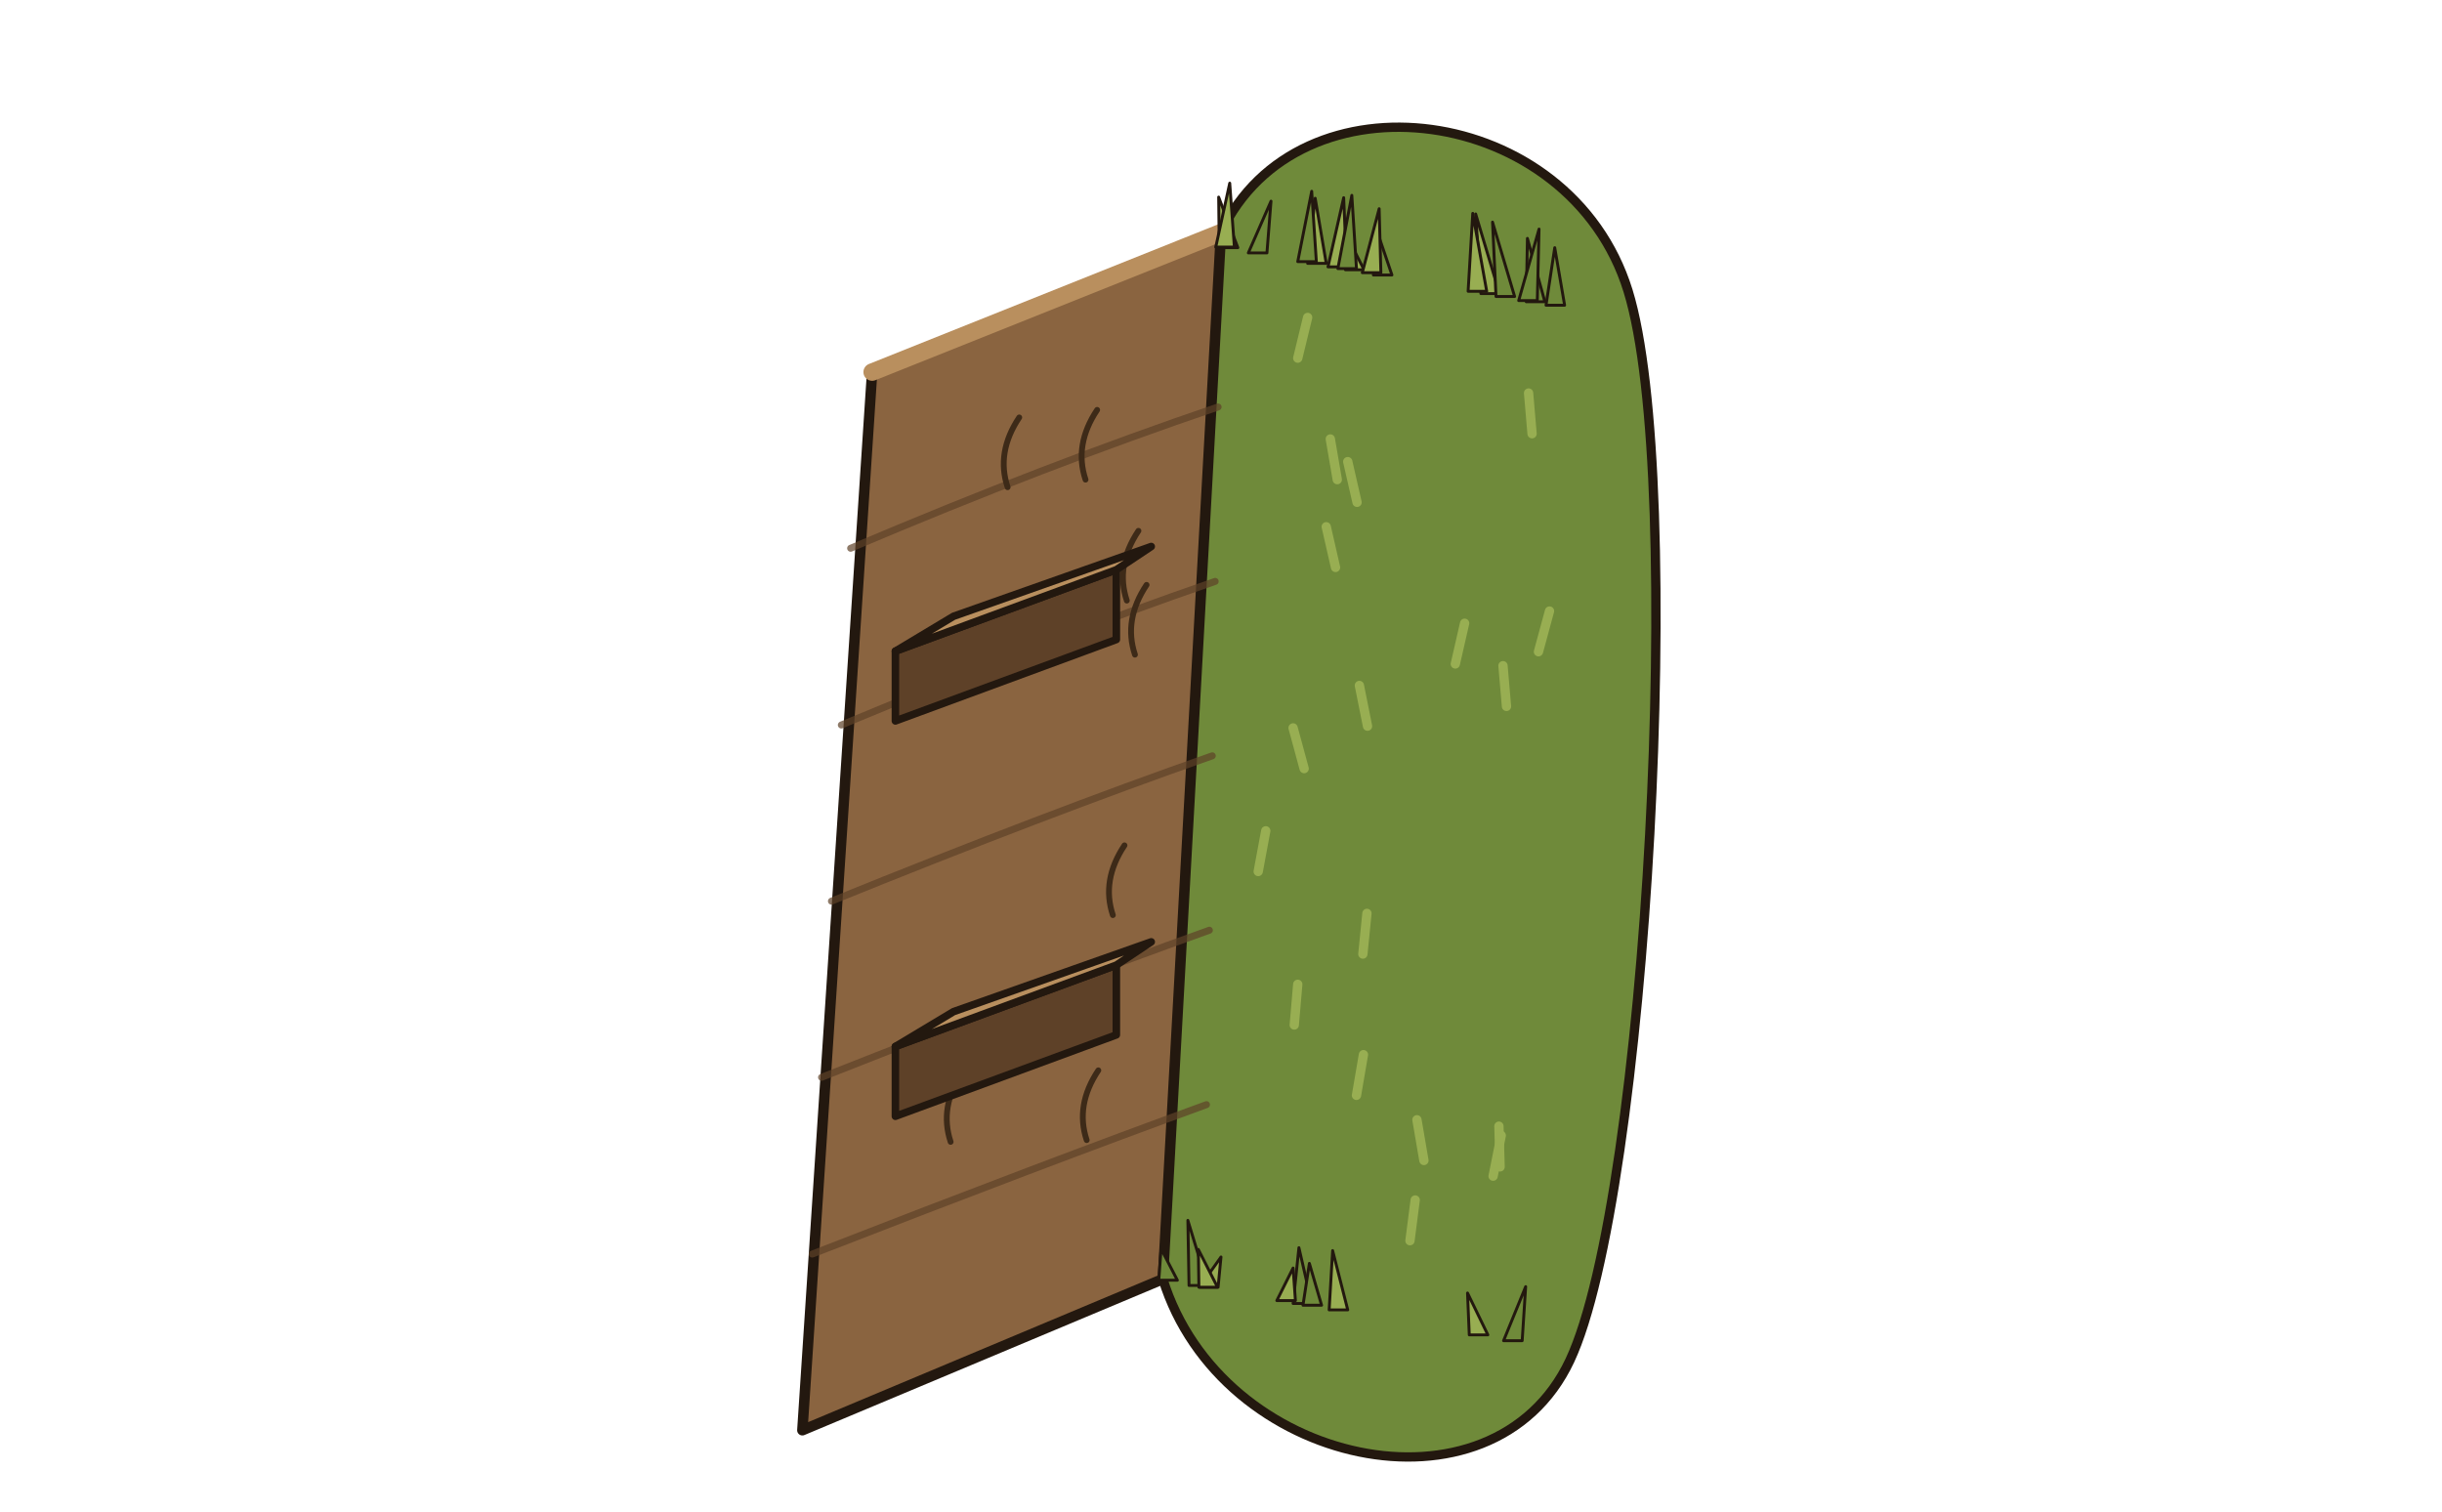
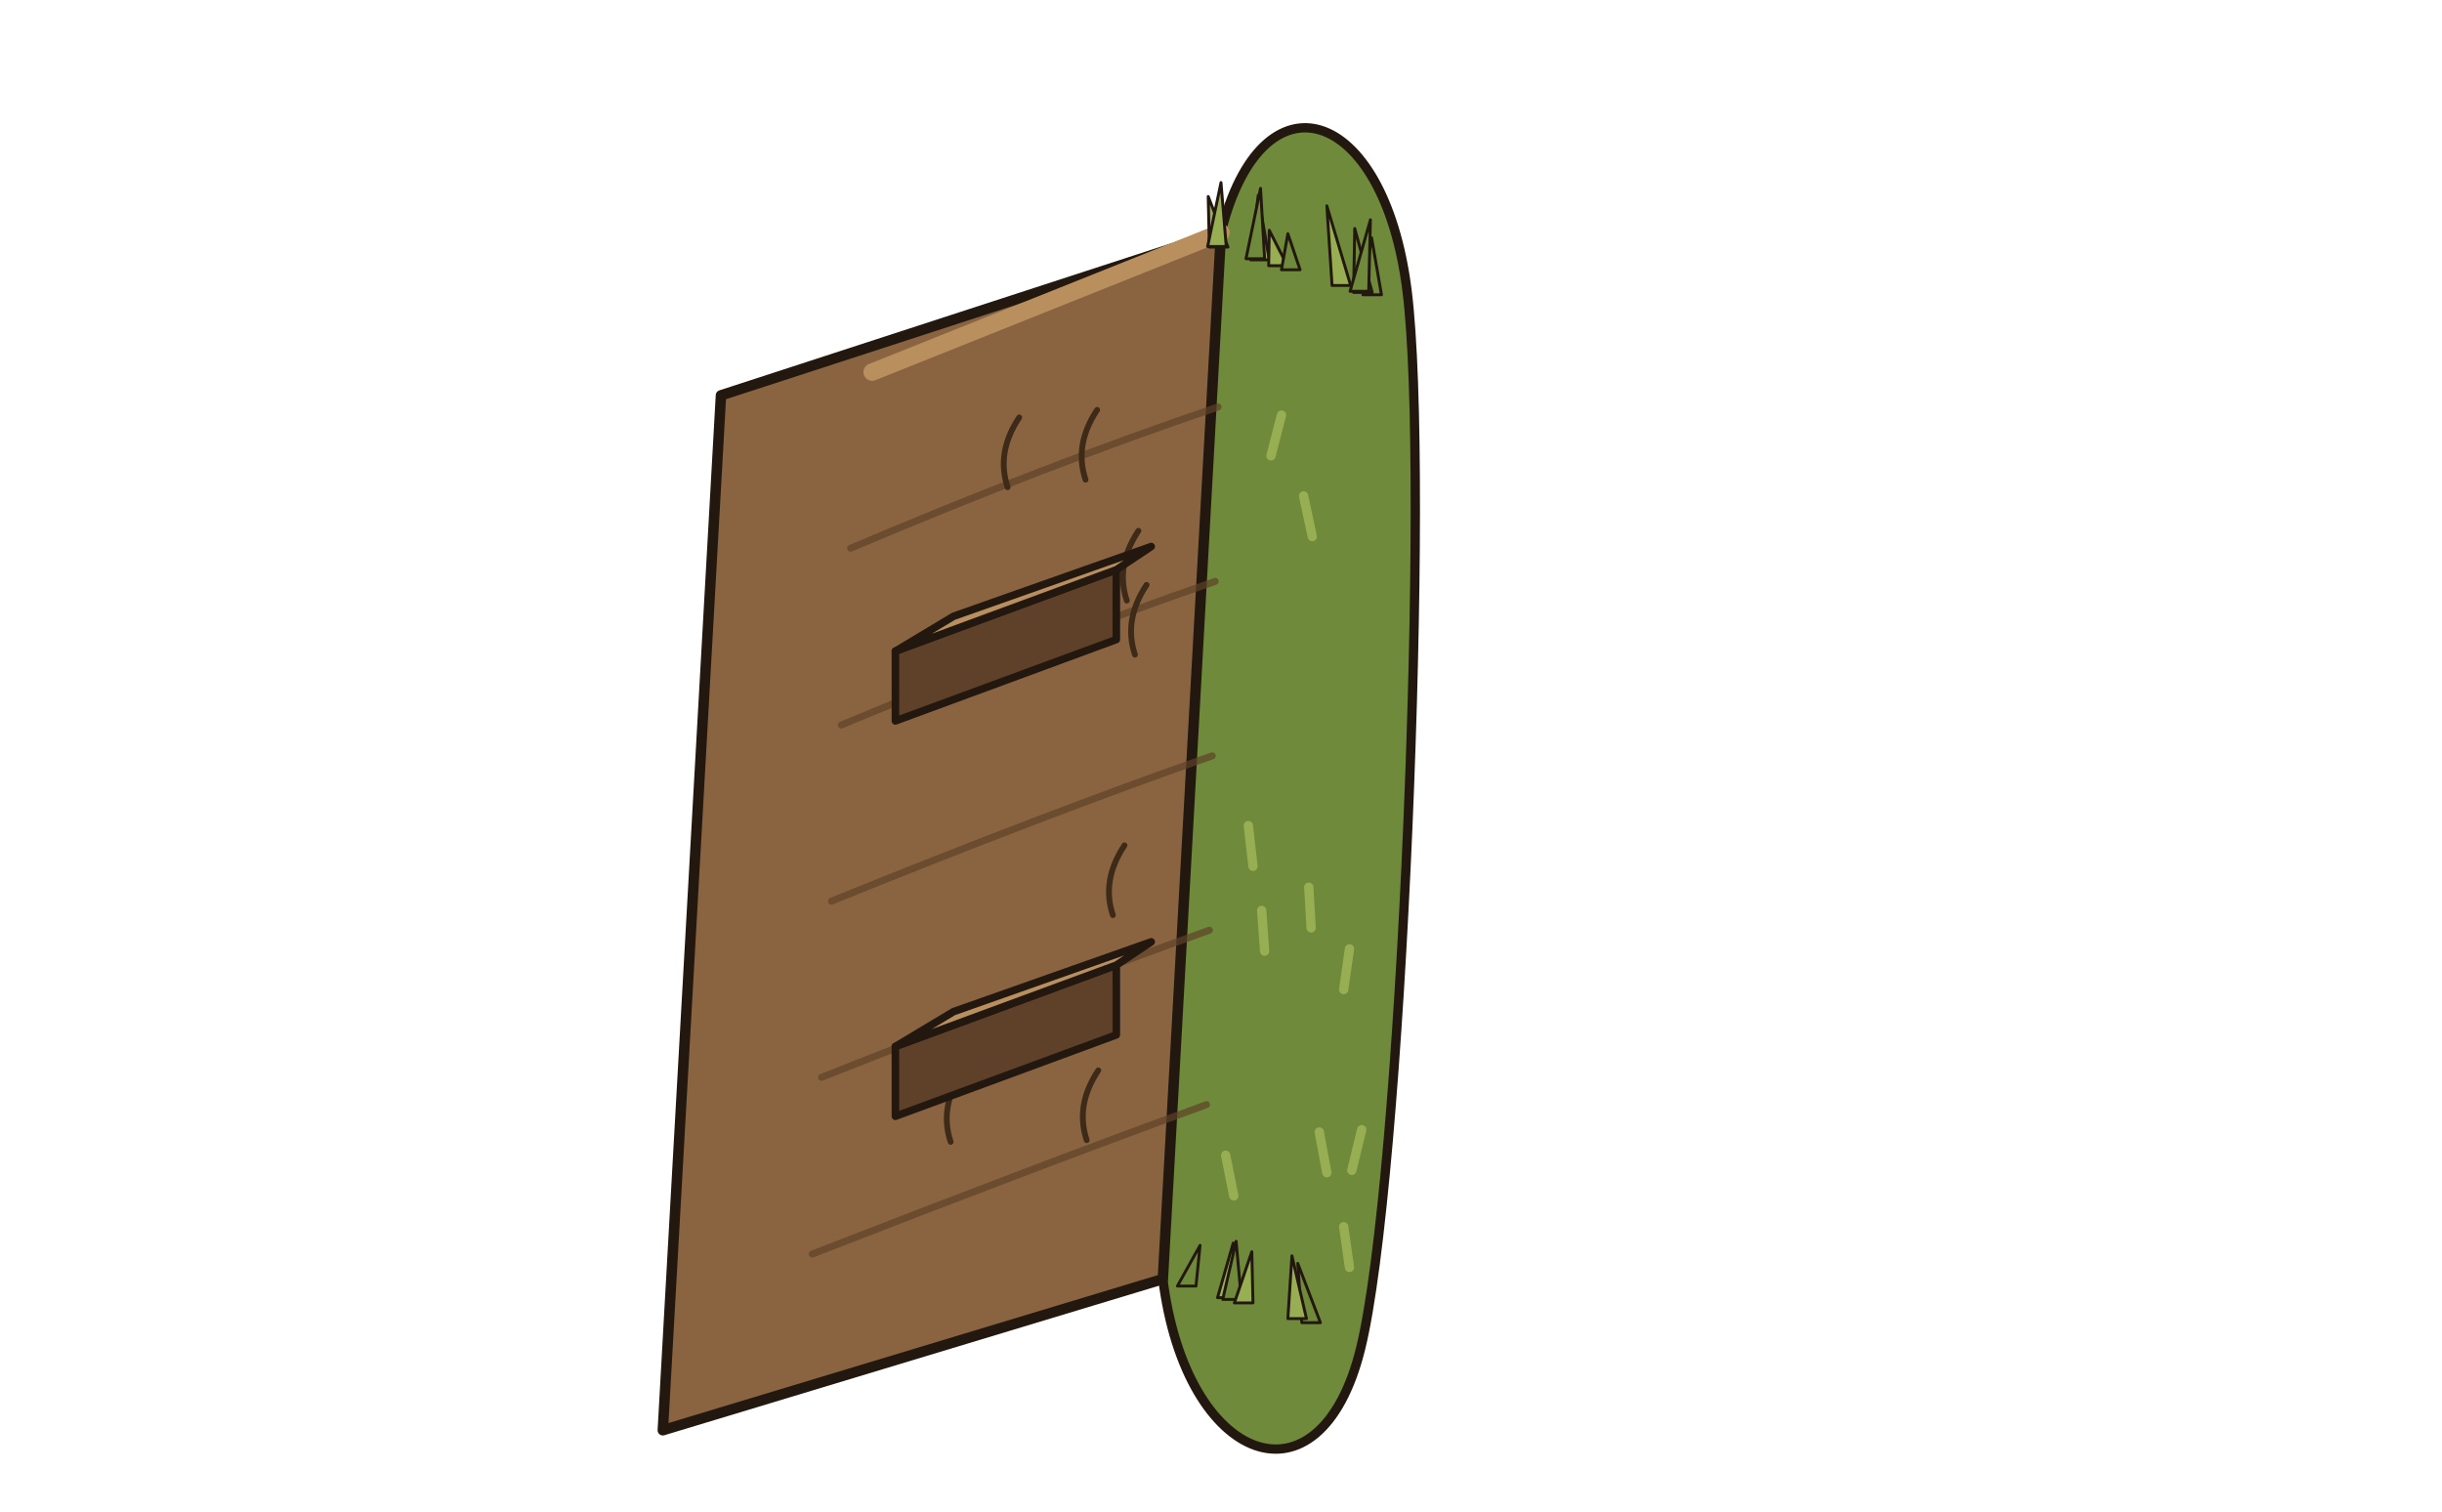
<svg xmlns="http://www.w3.org/2000/svg" width="420" height="260" viewBox="0 0 420 260">
  <g transform="translate(100 20)" stroke-linejoin="round" stroke-linecap="round">
-     <path d="M 180 30 C 170 -2.3 123.3 -8.3 110 20 C 96.7 48.3 90 167.7 100 200 C 110 232.3 156.7 242.3 170 214 C 183.3 185.7 190 62.3 180 30 Z" fill="#6f8a3a" stroke="#23180f" stroke-width="1.6" />
-     <path d="M 110 20 L 50 44 L 38 226 L 100 200 Z" fill="#8a6440" stroke="#23180f" stroke-width="1.8" />
+     <path d="M 142 30 C 138 -2 117 -8.3 110 20 C 103 48.3 96 168 100 200 C 104 232 127 240.3 134 212 C 141 183.7 146 62 142 30 Z" fill="#6f8a3a" stroke="#23180f" stroke-width="1.6" />
+     <path d="M 110 20 L 24 48 L 14 226 L 100 200 Z" fill="#8a6440" stroke="#23180f" stroke-width="1.8" />
    <path d="M 109.5 50 Q 80 60 46.3 74.3" fill="none" stroke="#5e4128" stroke-width="1.2" opacity="0.7" />
    <path d="M 109 80 Q 80 90 44.7 104.7" fill="none" stroke="#5e4128" stroke-width="1.2" opacity="0.7" />
    <path d="M 108.5 110 Q 80 120 43 135" fill="none" stroke="#5e4128" stroke-width="1.2" opacity="0.7" />
    <path d="M 108 140 Q 80 150 41.3 165.3" fill="none" stroke="#5e4128" stroke-width="1.2" opacity="0.7" />
    <path d="M 107.5 170 Q 80 180 39.7 195.7" fill="none" stroke="#5e4128" stroke-width="1.2" opacity="0.7" />
    <path d="M 95.8 71.3 q -4 6 -2 12" fill="none" stroke="#3d2a18" stroke-width="1" />
    <path d="M 97.2 80.6 q -4 6 -2 12" fill="none" stroke="#3d2a18" stroke-width="1" />
    <path d="M 88.7 50.5 q -4 6 -2 12" fill="none" stroke="#3d2a18" stroke-width="1" />
    <path d="M 65.5 164.4 q -4 6 -2 12" fill="none" stroke="#3d2a18" stroke-width="1" />
    <path d="M 88.9 164.1 q -4 6 -2 12" fill="none" stroke="#3d2a18" stroke-width="1" />
    <path d="M 93.4 125.4 q -4 6 -2 12" fill="none" stroke="#3d2a18" stroke-width="1" />
    <path d="M 75.3 51.8 q -4 6 -2 12" fill="none" stroke="#3d2a18" stroke-width="1" />
    <path d="M 110 20 L 50 44" stroke="#b98f5e" stroke-width="3" />
    <path d="M 92 78 L 54 92 L 54 104 L 92 90 Z" fill="#5e4128" stroke="#23180f" stroke-width="1.3" />
    <path d="M 92 78 L 54 92 L 64 86 L 98 74 Z" fill="#b98f5e" stroke="#23180f" stroke-width="1.3" />
    <path d="M 92 146 L 54 160 L 54 172 L 92 158 Z" fill="#5e4128" stroke="#23180f" stroke-width="1.3" />
    <path d="M 92 146 L 54 160 L 64 154 L 98 142 Z" fill="#b98f5e" stroke="#23180f" stroke-width="1.3" />
-     <path d="M 165.9 32.5 L 167.4 22.6 L 169.1 32.5 Z" fill="#6f8a3a" stroke="#23180f" stroke-width="0.5" />
-     <path d="M 124.9 25.3 L 126.2 14.1 L 128.1 25.3 Z" fill="#98ae52" stroke="#23180f" stroke-width="0.5" />
-     <path d="M 162.5 31.9 L 162.7 21 L 165.7 31.9 Z" fill="#6f8a3a" stroke="#23180f" stroke-width="0.5" />
-     <path d="M 131.4 26.4 L 131.5 20.3 L 134.6 26.4 Z" fill="#98ae52" stroke="#23180f" stroke-width="0.5" />
-     <path d="M 161.2 31.7 L 164.7 19.4 L 164.4 31.7 Z" fill="#6f8a3a" stroke="#23180f" stroke-width="0.5" />
-     <path d="M 109.7 22.6 L 109.6 13.9 L 112.9 22.6 Z" fill="#98ae52" stroke="#23180f" stroke-width="0.5" />
-     <path d="M 136.2 27.3 L 137.3 21.1 L 139.4 27.3 Z" fill="#6f8a3a" stroke="#23180f" stroke-width="0.5" />
-     <path d="M 154.7 30.5 L 153.8 16.8 L 157.9 30.5 Z" fill="#98ae52" stroke="#23180f" stroke-width="0.5" />
-     <path d="M 123.2 25 L 125.6 12.9 L 126.4 25 Z" fill="#6f8a3a" stroke="#23180f" stroke-width="0.5" />
-     <path d="M 109.1 22.5 L 111.5 11.5 L 112.3 22.5 Z" fill="#98ae52" stroke="#23180f" stroke-width="0.5" />
-     <path d="M 114.7 23.5 L 118.6 14.6 L 117.9 23.5 Z" fill="#6f8a3a" stroke="#23180f" stroke-width="0.5" />
-     <path d="M 128.4 25.9 L 131.1 14 L 131.6 25.9 Z" fill="#98ae52" stroke="#23180f" stroke-width="0.5" />
-     <path d="M 130.1 26.2 L 132.5 13.6 L 133.3 26.2 Z" fill="#6f8a3a" stroke="#23180f" stroke-width="0.5" />
-     <path d="M 134.3 26.9 L 137.2 15.9 L 137.5 26.9 Z" fill="#98ae52" stroke="#23180f" stroke-width="0.5" />
-     <path d="M 157.3 31 L 156.7 18.2 L 160.5 31 Z" fill="#6f8a3a" stroke="#23180f" stroke-width="0.5" />
-     <path d="M 152.5 30.1 L 153.3 16.7 L 155.7 30.1 Z" fill="#98ae52" stroke="#23180f" stroke-width="0.5" />
-     <path d="M 104.5 201.1 L 104.3 189.9 L 107.7 201.1 Z" fill="#6f8a3a" stroke="#23180f" stroke-width="0.5" />
-     <path d="M 152.7 209.6 L 152.4 202.4 L 155.9 209.6 Z" fill="#98ae52" stroke="#23180f" stroke-width="0.5" />
-     <path d="M 158.6 210.6 L 162.4 201.3 L 161.8 210.6 Z" fill="#6f8a3a" stroke="#23180f" stroke-width="0.5" />
-     <path d="M 106.3 201.4 L 110 196.2 L 109.5 201.4 Z" fill="#98ae52" stroke="#23180f" stroke-width="0.5" />
-     <path d="M 122.4 204.2 L 123.4 194.6 L 125.6 204.2 Z" fill="#6f8a3a" stroke="#23180f" stroke-width="0.5" />
-     <path d="M 119.6 203.7 L 122.4 198.1 L 122.8 203.7 Z" fill="#98ae52" stroke="#23180f" stroke-width="0.5" />
-     <path d="M 99.3 200.2 L 99.7 194.8 L 102.5 200.2 Z" fill="#6f8a3a" stroke="#23180f" stroke-width="0.5" />
-     <path d="M 106.2 201.4 L 106.1 194.9 L 109.4 201.4 Z" fill="#98ae52" stroke="#23180f" stroke-width="0.5" />
-     <path d="M 124.1 204.5 L 125.2 197.3 L 127.3 204.5 Z" fill="#6f8a3a" stroke="#23180f" stroke-width="0.5" />
-     <path d="M 128.6 205.3 L 129.2 195.1 L 131.8 205.3 Z" fill="#98ae52" stroke="#23180f" stroke-width="0.5" />
-     <path d="M 134.4 144.1 l 0.7 -7" stroke="#98ae52" stroke-width="1.6" />
-     <path d="M 133.3 168.4 l 1.2 -7" stroke="#98ae52" stroke-width="1.6" />
-     <path d="M 164.6 92.1 l 1.9 -7" stroke="#98ae52" stroke-width="1.6" />
-     <path d="M 130 62.5 l -1.2 -7" stroke="#98ae52" stroke-width="1.6" />
-     <path d="M 123.2 41.6 l 1.7 -7" stroke="#98ae52" stroke-width="1.6" />
-     <path d="M 159.1 101.5 l -0.6 -7" stroke="#98ae52" stroke-width="1.6" />
-     <path d="M 129.7 77.6 l -1.6 -7" stroke="#98ae52" stroke-width="1.6" />
-     <path d="M 133.4 66.4 l -1.6 -7" stroke="#98ae52" stroke-width="1.6" />
-     <path d="M 116.4 129.9 l 1.3 -7" stroke="#98ae52" stroke-width="1.6" />
-     <path d="M 144.9 179.6 l -1.2 -7" stroke="#98ae52" stroke-width="1.6" />
-     <path d="M 135.2 104.9 l -1.4 -7" stroke="#98ae52" stroke-width="1.6" />
-     <path d="M 150.3 94.2 l 1.6 -7" stroke="#98ae52" stroke-width="1.6" />
-     <path d="M 124.3 112.2 l -1.9 -7" stroke="#98ae52" stroke-width="1.6" />
-     <path d="M 156.8 182.3 l 1.4 -7" stroke="#98ae52" stroke-width="1.6" />
-     <path d="M 122.6 156.3 l 0.6 -7" stroke="#98ae52" stroke-width="1.6" />
-     <path d="M 142.5 193.4 l 0.9 -7" stroke="#98ae52" stroke-width="1.6" />
-     <path d="M 158 180.7 l -0.2 -7" stroke="#98ae52" stroke-width="1.6" />
-     <path d="M 163.5 54.6 l -0.6 -7" stroke="#98ae52" stroke-width="1.6" />
+     <path d="M 134.4 30.7 L 135.9 20.9 L 137.6 30.7 Z" fill="#6f8a3a" stroke="#23180f" stroke-width="0.5" />
+     <path d="M 115.1 24.7 L 116.4 13.6 L 118.3 24.7 Z" fill="#98ae52" stroke="#23180f" stroke-width="0.5" />
+     <path d="M 132.8 30.3 L 133 19.3 L 136 30.3 Z" fill="#6f8a3a" stroke="#23180f" stroke-width="0.5" />
+     <path d="M 118.2 25.7 L 118.3 19.6 L 121.4 25.7 Z" fill="#98ae52" stroke="#23180f" stroke-width="0.5" />
+     <path d="M 132.2 30.1 L 135.7 17.8 L 135.4 30.1 Z" fill="#6f8a3a" stroke="#23180f" stroke-width="0.5" />
+     <path d="M 108 22.5 L 107.8 13.8 L 111.2 22.5 Z" fill="#98ae52" stroke="#23180f" stroke-width="0.5" />
+     <path d="M 120.4 26.4 L 121.5 20.2 L 123.6 26.4 Z" fill="#6f8a3a" stroke="#23180f" stroke-width="0.5" />
+     <path d="M 129.1 29.1 L 128.2 15.4 L 132.3 29.1 Z" fill="#98ae52" stroke="#23180f" stroke-width="0.5" />
+     <path d="M 114.3 24.5 L 116.8 12.4 L 117.5 24.5 Z" fill="#6f8a3a" stroke="#23180f" stroke-width="0.5" />
+     <path d="M 107.7 22.4 L 110 11.4 L 110.9 22.4 Z" fill="#98ae52" stroke="#23180f" stroke-width="0.5" />
+     <path d="M 102.5 201.2 L 106.4 194.2 L 105.7 201.2 Z" fill="#6f8a3a" stroke="#23180f" stroke-width="0.5" />
+     <path d="M 109.4 203.2 L 112.1 193.8 L 112.6 203.2 Z" fill="#98ae52" stroke="#23180f" stroke-width="0.5" />
+     <path d="M 110.3 203.5 L 112.6 193.5 L 113.5 203.5 Z" fill="#6f8a3a" stroke="#23180f" stroke-width="0.5" />
+     <path d="M 112.3 204.1 L 115.3 195.3 L 115.5 204.1 Z" fill="#98ae52" stroke="#23180f" stroke-width="0.5" />
+     <path d="M 123.9 207.5 L 123.2 197.3 L 127.1 207.5 Z" fill="#6f8a3a" stroke="#23180f" stroke-width="0.5" />
+     <path d="M 121.5 206.8 L 122.2 196 L 124.7 206.8 Z" fill="#98ae52" stroke="#23180f" stroke-width="0.5" />
+     <path d="M 112.2 185.7 l -1.4 -7" stroke="#98ae52" stroke-width="1.6" />
+     <path d="M 125.7 72.3 l -1.5 -7" stroke="#98ae52" stroke-width="1.6" />
+     <path d="M 118.6 58.4 l 1.8 -7" stroke="#98ae52" stroke-width="1.6" />
+     <path d="M 132.5 181.3 l 1.7 -7" stroke="#98ae52" stroke-width="1.6" />
+     <path d="M 117.5 143.6 l -0.5 -7" stroke="#98ae52" stroke-width="1.6" />
+     <path d="M 131.1 150.2 l 1 -7" stroke="#98ae52" stroke-width="1.6" />
+     <path d="M 132.1 198 l -1 -7" stroke="#98ae52" stroke-width="1.6" />
+     <path d="M 128.2 181.7 l -1.3 -7" stroke="#98ae52" stroke-width="1.6" />
+     <path d="M 125.5 139.6 l -0.4 -7" stroke="#98ae52" stroke-width="1.6" />
+     <path d="M 115.5 129 l -0.8 -7" stroke="#98ae52" stroke-width="1.6" />
  </g>
</svg>
